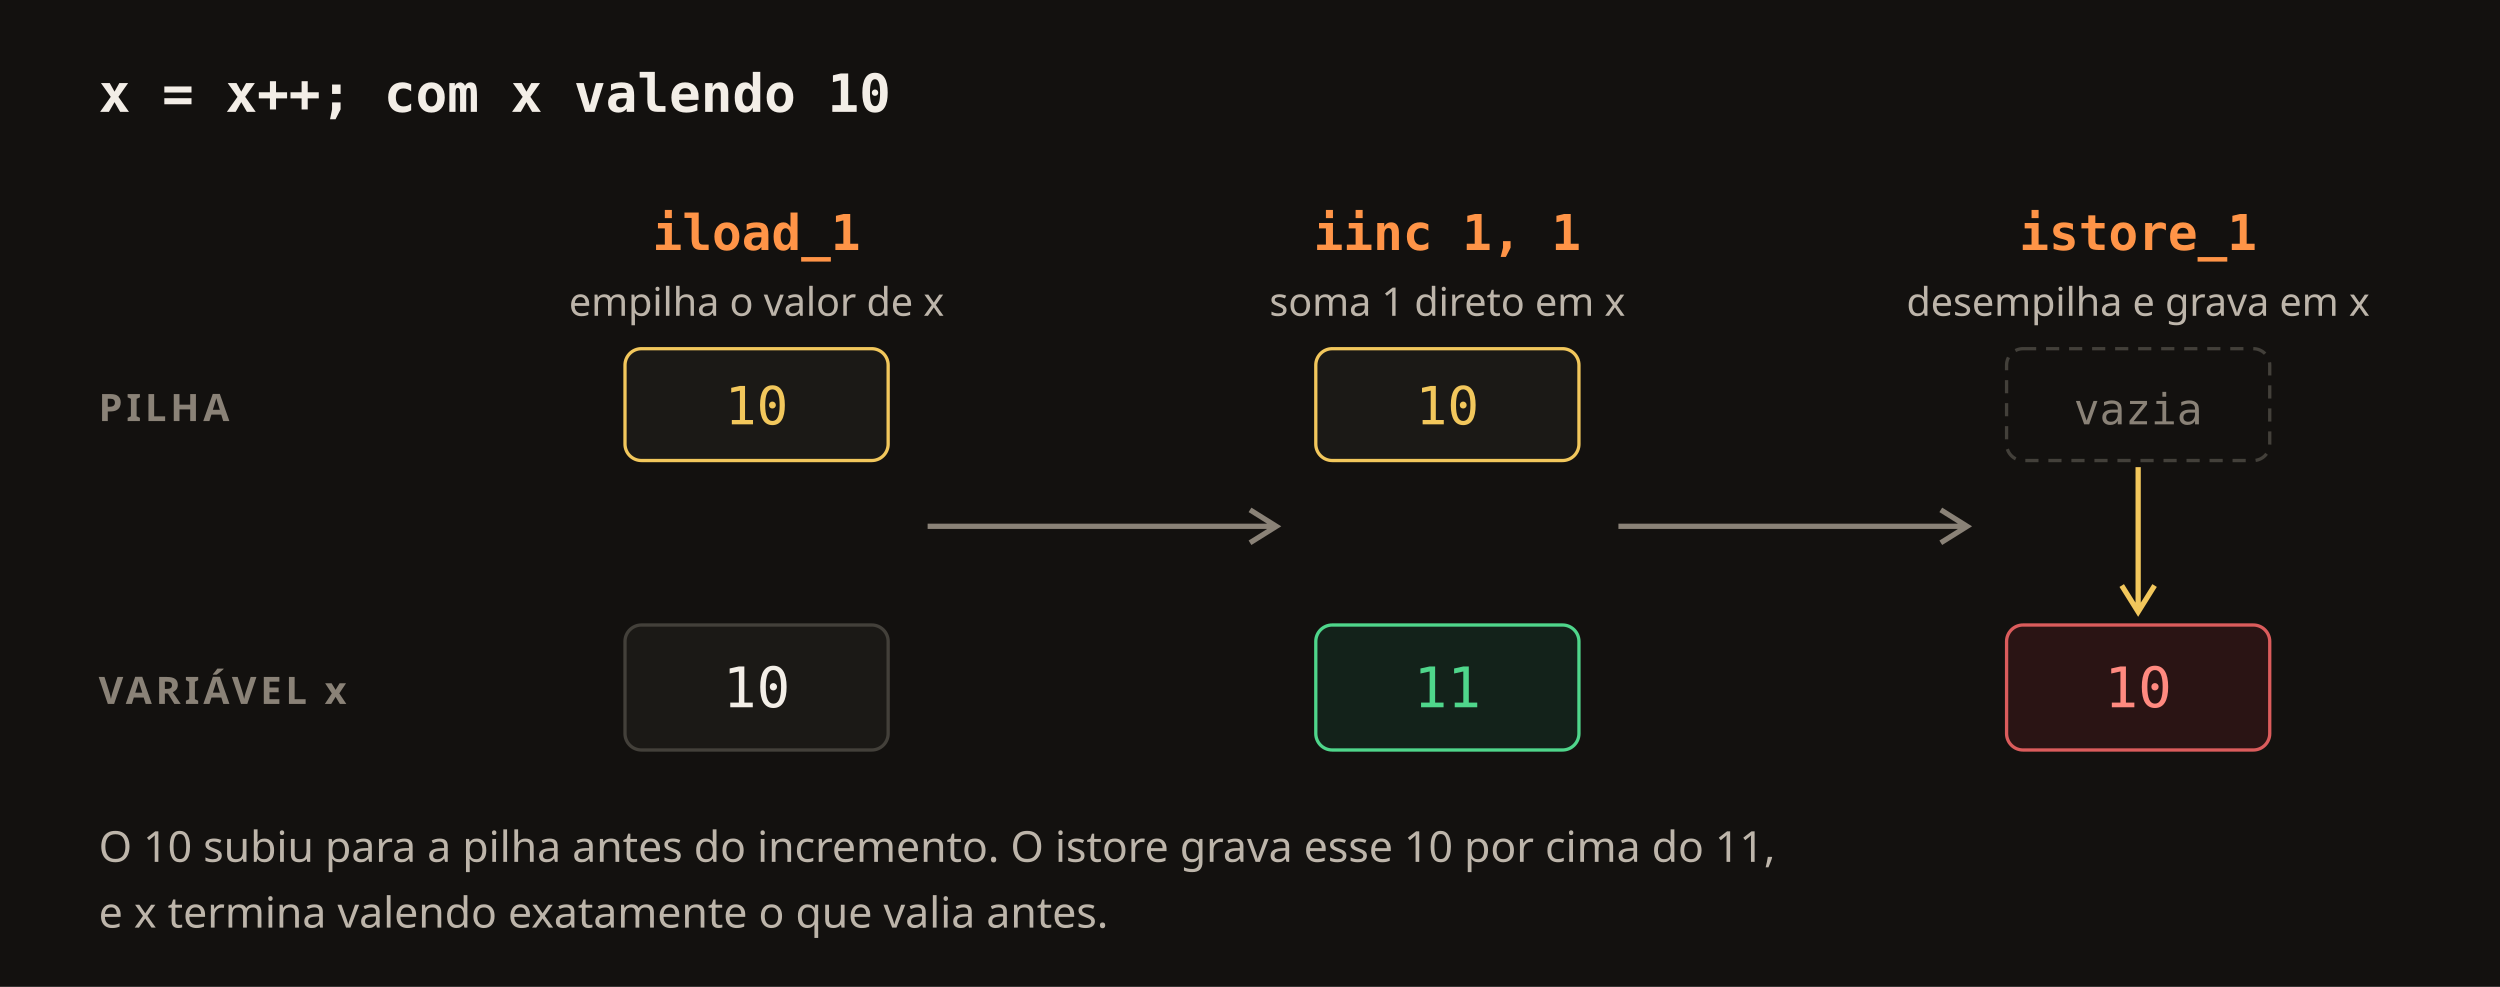
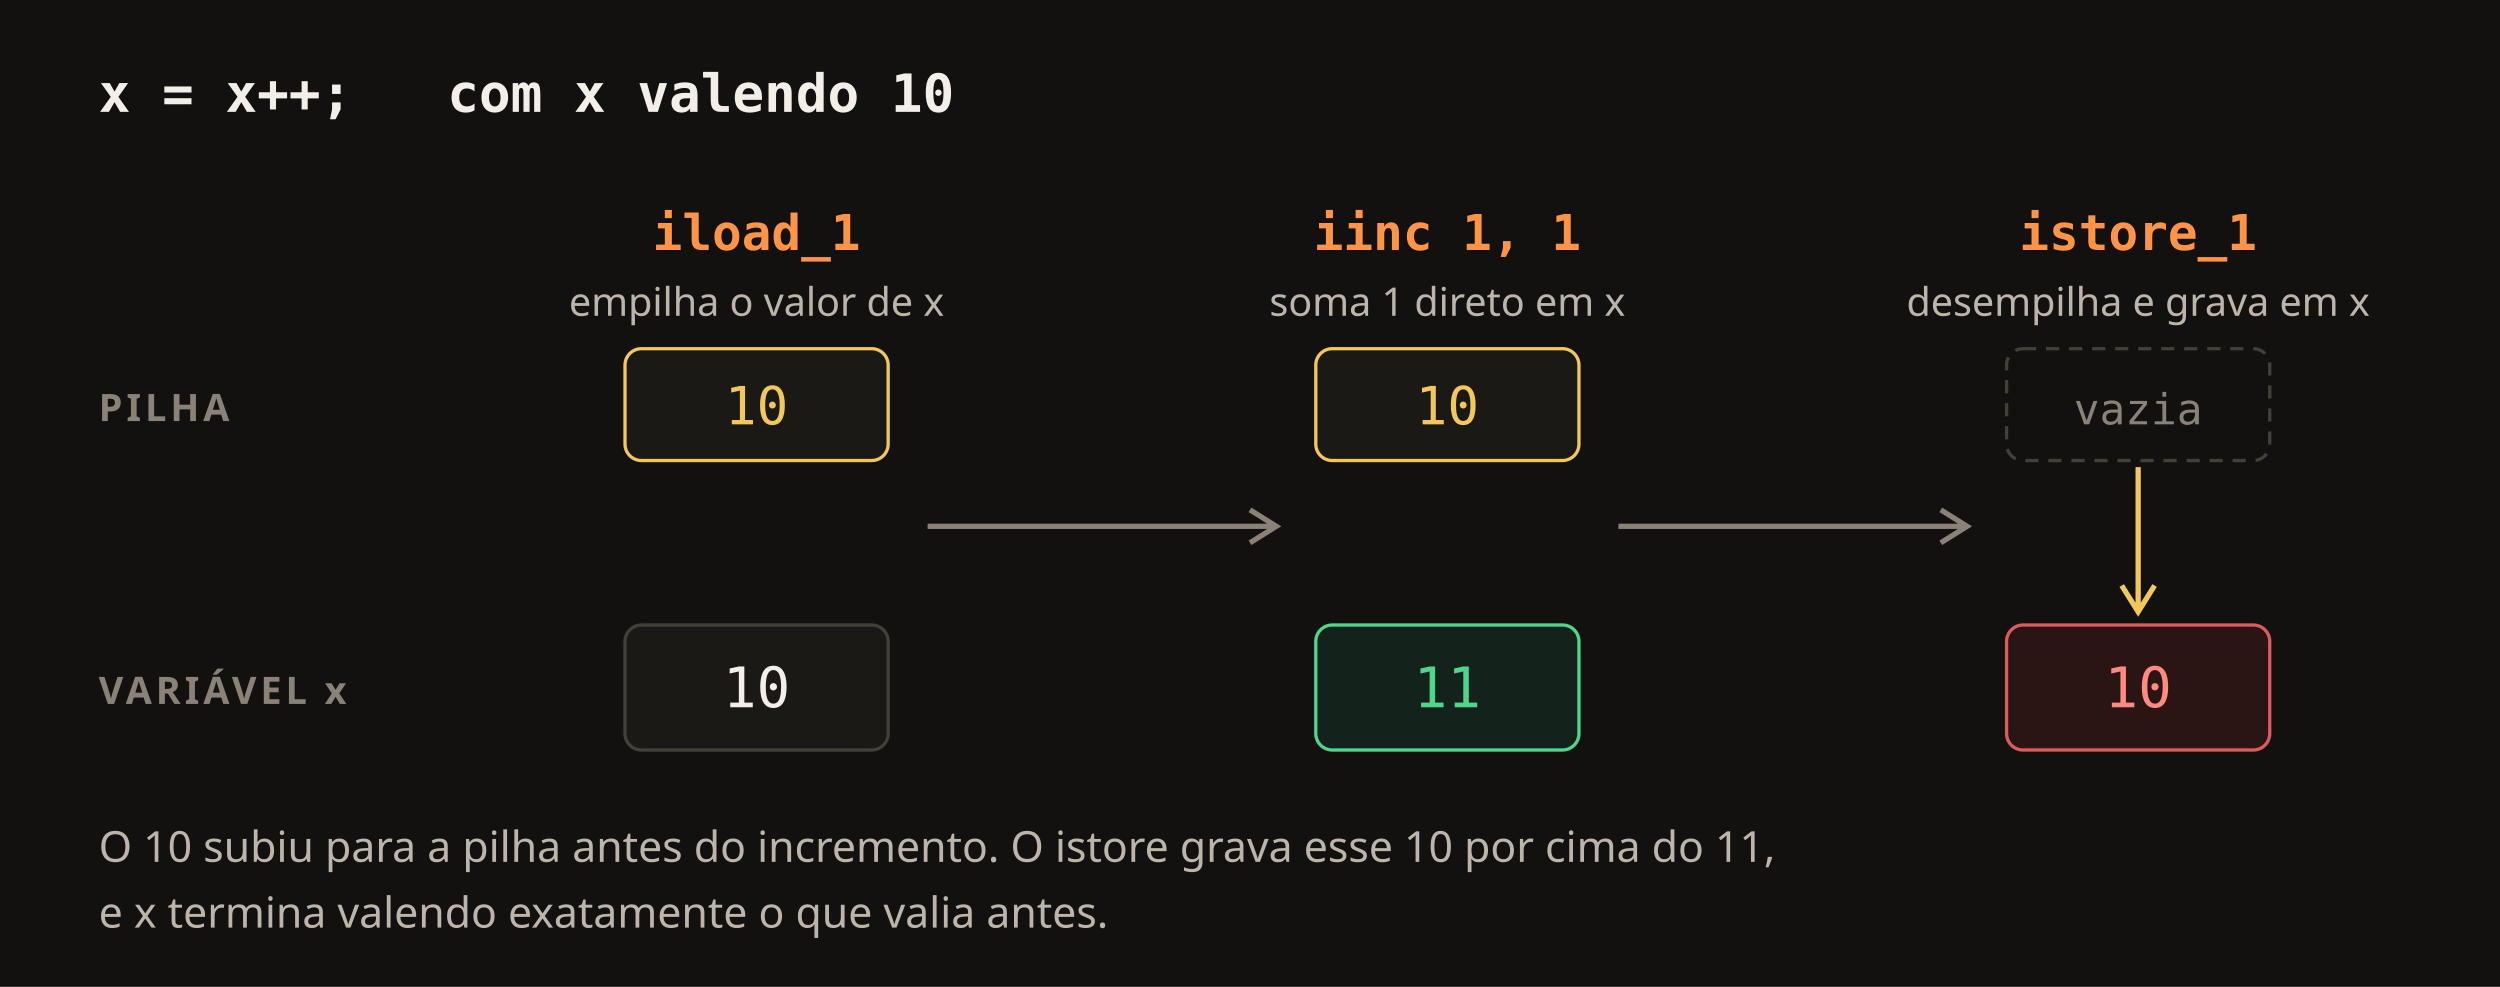
<svg xmlns="http://www.w3.org/2000/svg" width="760" height="300" viewBox="0 0 760 300" role="img" aria-labelledby="t">
  <rect width="760" height="300" fill="#13110f" />
-   <text x="30" y="34" font-family="Cascadia Code, Consolas, monospace" font-size="16" font-weight="700" fill="#f3eee7">x = x++;   com x valendo 10</text>
+   <text x="30" y="34" font-family="Cascadia Code, Consolas, monospace" font-size="16" font-weight="700" fill="#f3eee7" xml:space="preserve">x = x++;   com x valendo 10</text>
  <g font-family="Segoe UI, system-ui, sans-serif" font-size="11.5" font-weight="700" letter-spacing="1.2" fill="#8a8277">
    <text x="30" y="128">PILHA</text>
    <text x="30" y="214">VARIÁVEL x</text>
  </g>
  <g font-family="Cascadia Code, Consolas, monospace" text-anchor="middle">
    <g font-size="15" font-weight="700" fill="#ff9447">
      <text x="230" y="76">iload_1</text>
      <text x="440" y="76">iinc 1, 1</text>
      <text x="650" y="76">istore_1</text>
    </g>
    <g font-family="Segoe UI, system-ui, sans-serif" font-size="12" fill="#bdb5aa">
      <text x="230" y="96">empilha o valor de x</text>
      <text x="440" y="96">soma 1 direto em x</text>
      <text x="650" y="96">desempilha e grava em x</text>
    </g>
    <rect x="190" y="106" width="80" height="34" rx="5" fill="#1b1916" stroke="#f2c75c" />
    <text x="230" y="129" font-size="16" fill="#f2c75c">10</text>
    <rect x="400" y="106" width="80" height="34" rx="5" fill="#1b1916" stroke="#f2c75c" />
    <text x="440" y="129" font-size="16" fill="#f2c75c">10</text>
    <rect x="610" y="106" width="80" height="34" rx="5" fill="none" stroke="#43403a" stroke-dasharray="4 3" />
    <text x="650" y="129" font-size="13" fill="#8a8277">vazia</text>
    <rect x="190" y="190" width="80" height="38" rx="5" fill="#1b1916" stroke="#43403a" />
    <text x="230" y="215" font-size="17" fill="#f3eee7">10</text>
    <rect x="400" y="190" width="80" height="38" rx="5" fill="#13221a" stroke="#4fd68b" />
    <text x="440" y="215" font-size="17" fill="#4fd68b">11</text>
    <rect x="610" y="190" width="80" height="38" rx="5" fill="#2a1414" stroke="#db5c5c" />
    <text x="650" y="215" font-size="17" fill="#ff8a80">10</text>
  </g>
  <g fill="none" stroke="#8a8277" stroke-width="1.6">
    <path d="M282 160 h106 m-8 -5 l8 5 l-8 5" />
    <path d="M492 160 h106 m-8 -5 l8 5 l-8 5" />
  </g>
  <path d="M650 142 v44 m-5 -8 l5 8 l5 -8" fill="none" stroke="#f2c75c" stroke-width="1.6" />
  <text x="30" y="262" font-family="Segoe UI, system-ui, sans-serif" font-size="13" fill="#bdb5aa">O 10 subiu para a pilha antes do incremento. O istore grava esse 10 por cima do 11,</text>
  <text x="30" y="282" font-family="Segoe UI, system-ui, sans-serif" font-size="13" fill="#bdb5aa">e x termina valendo exatamente o que valia antes.</text>
</svg>
